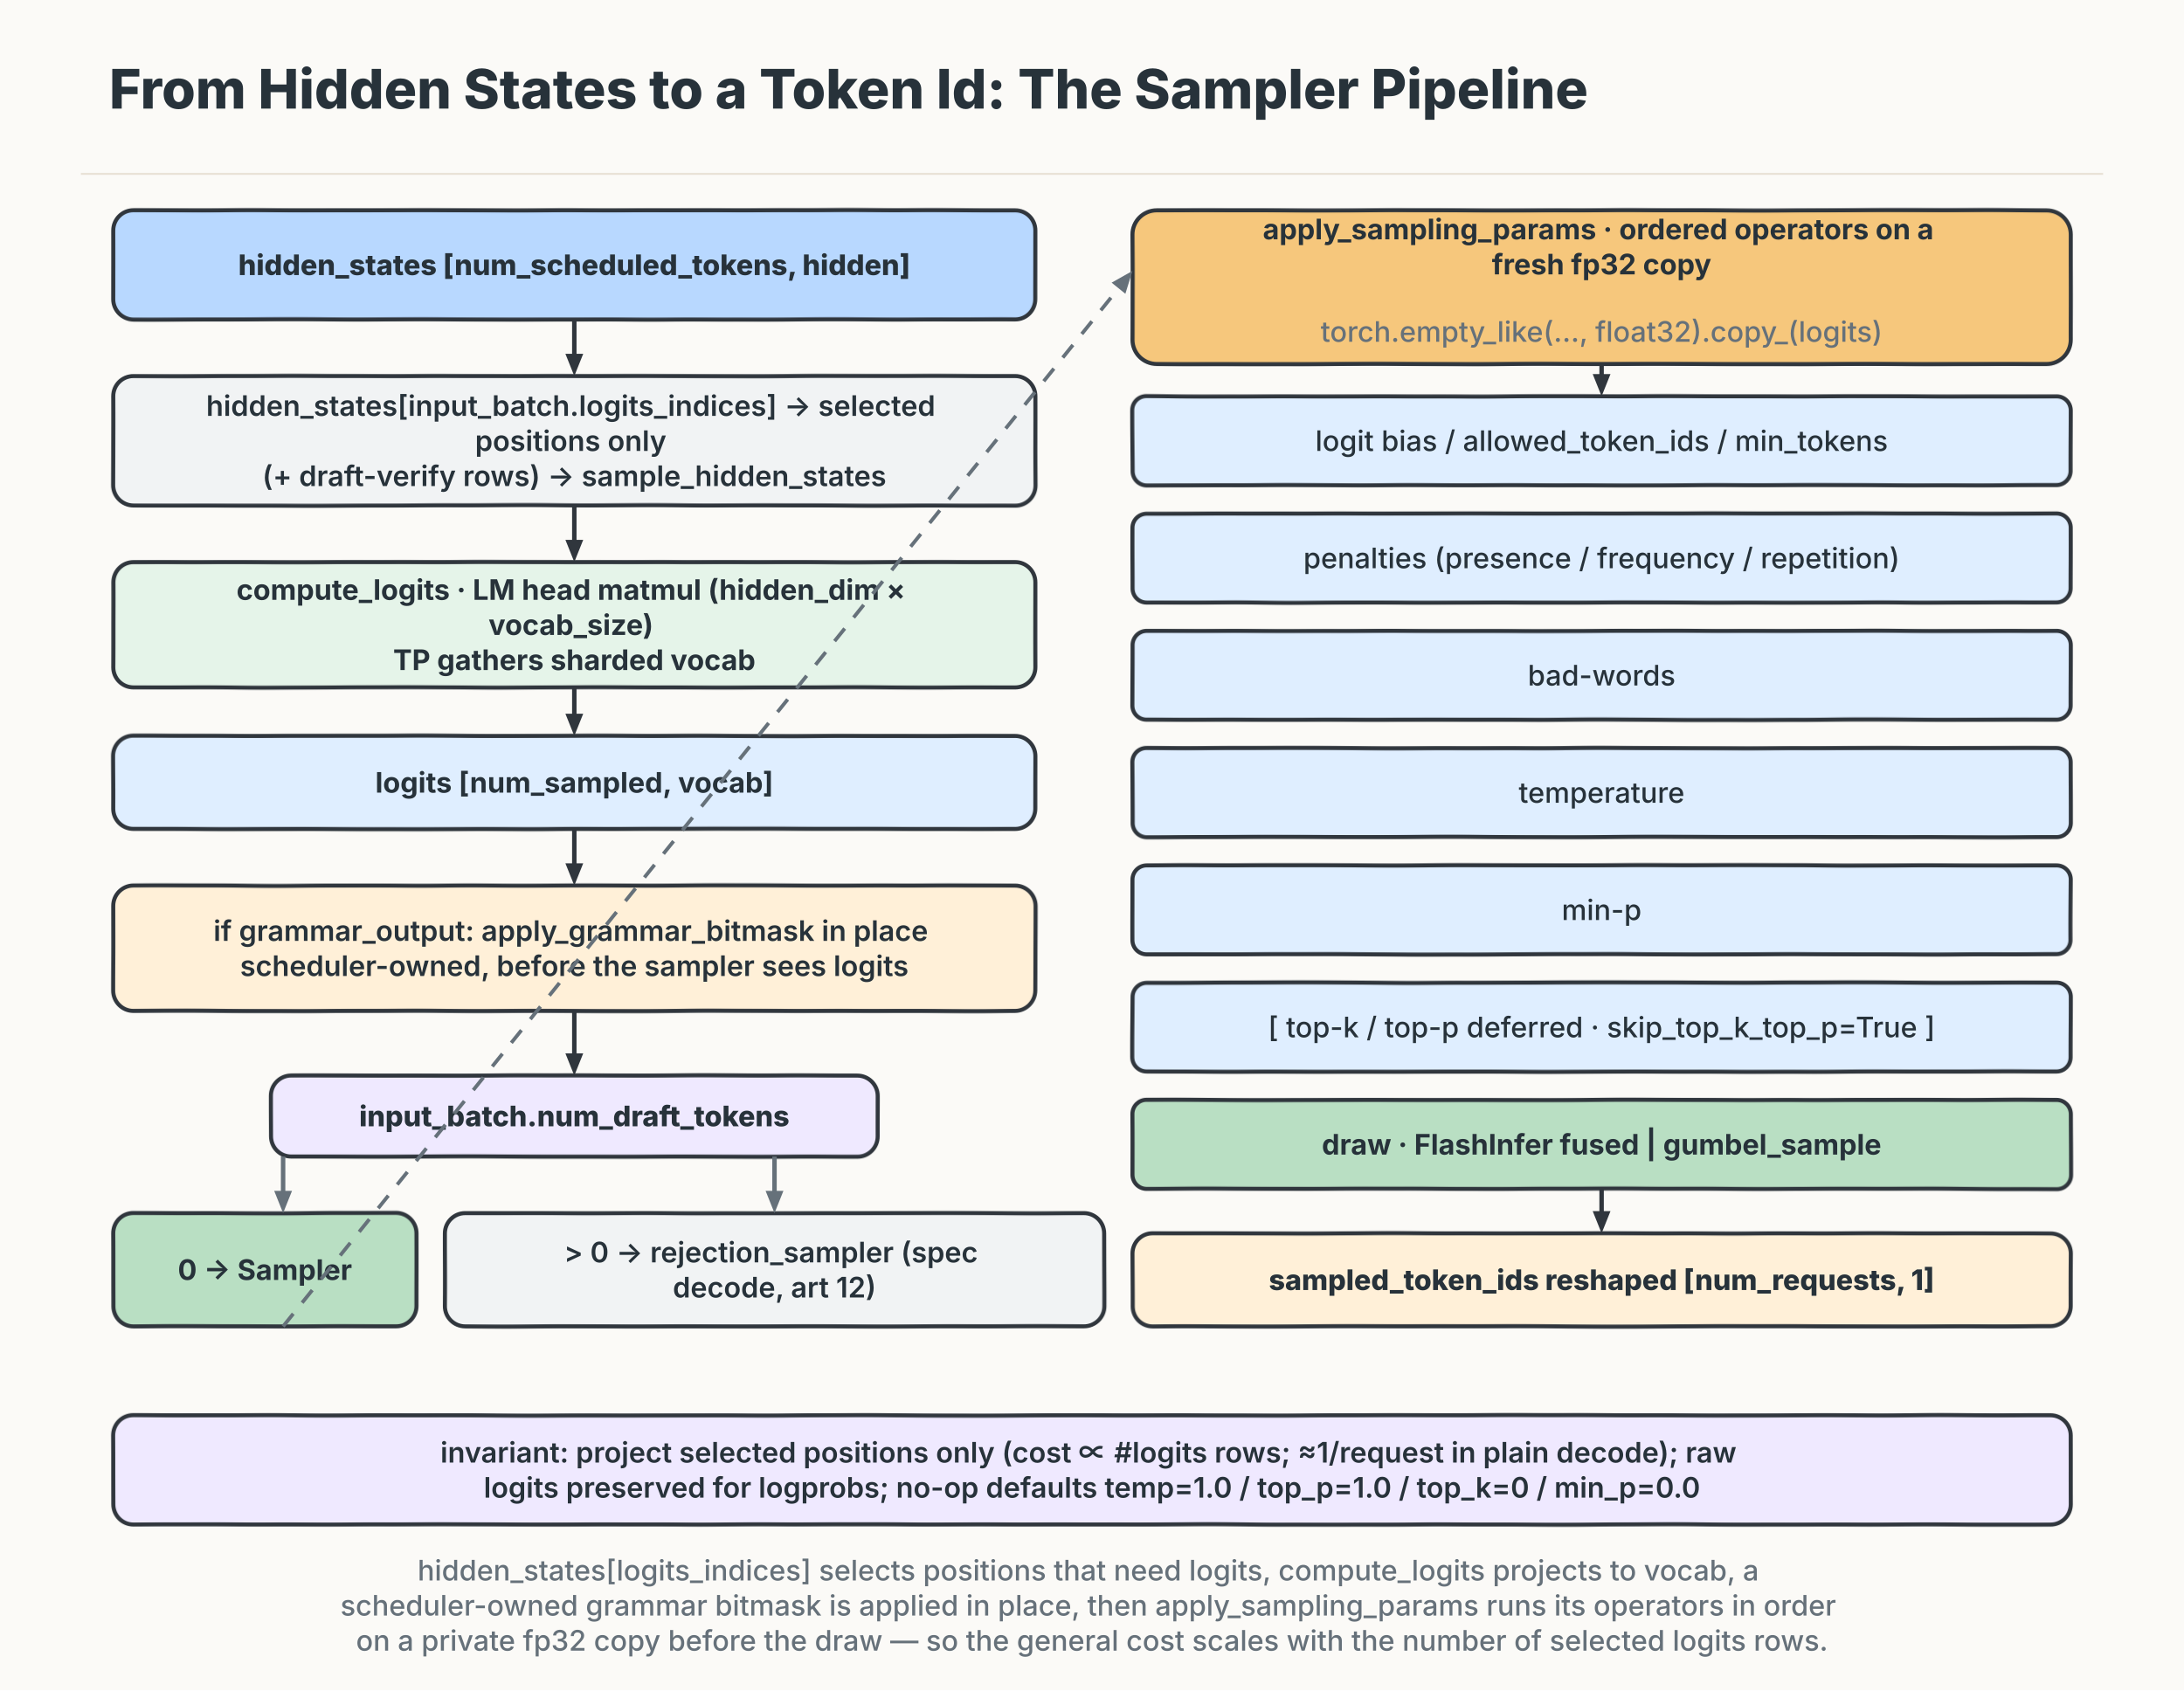
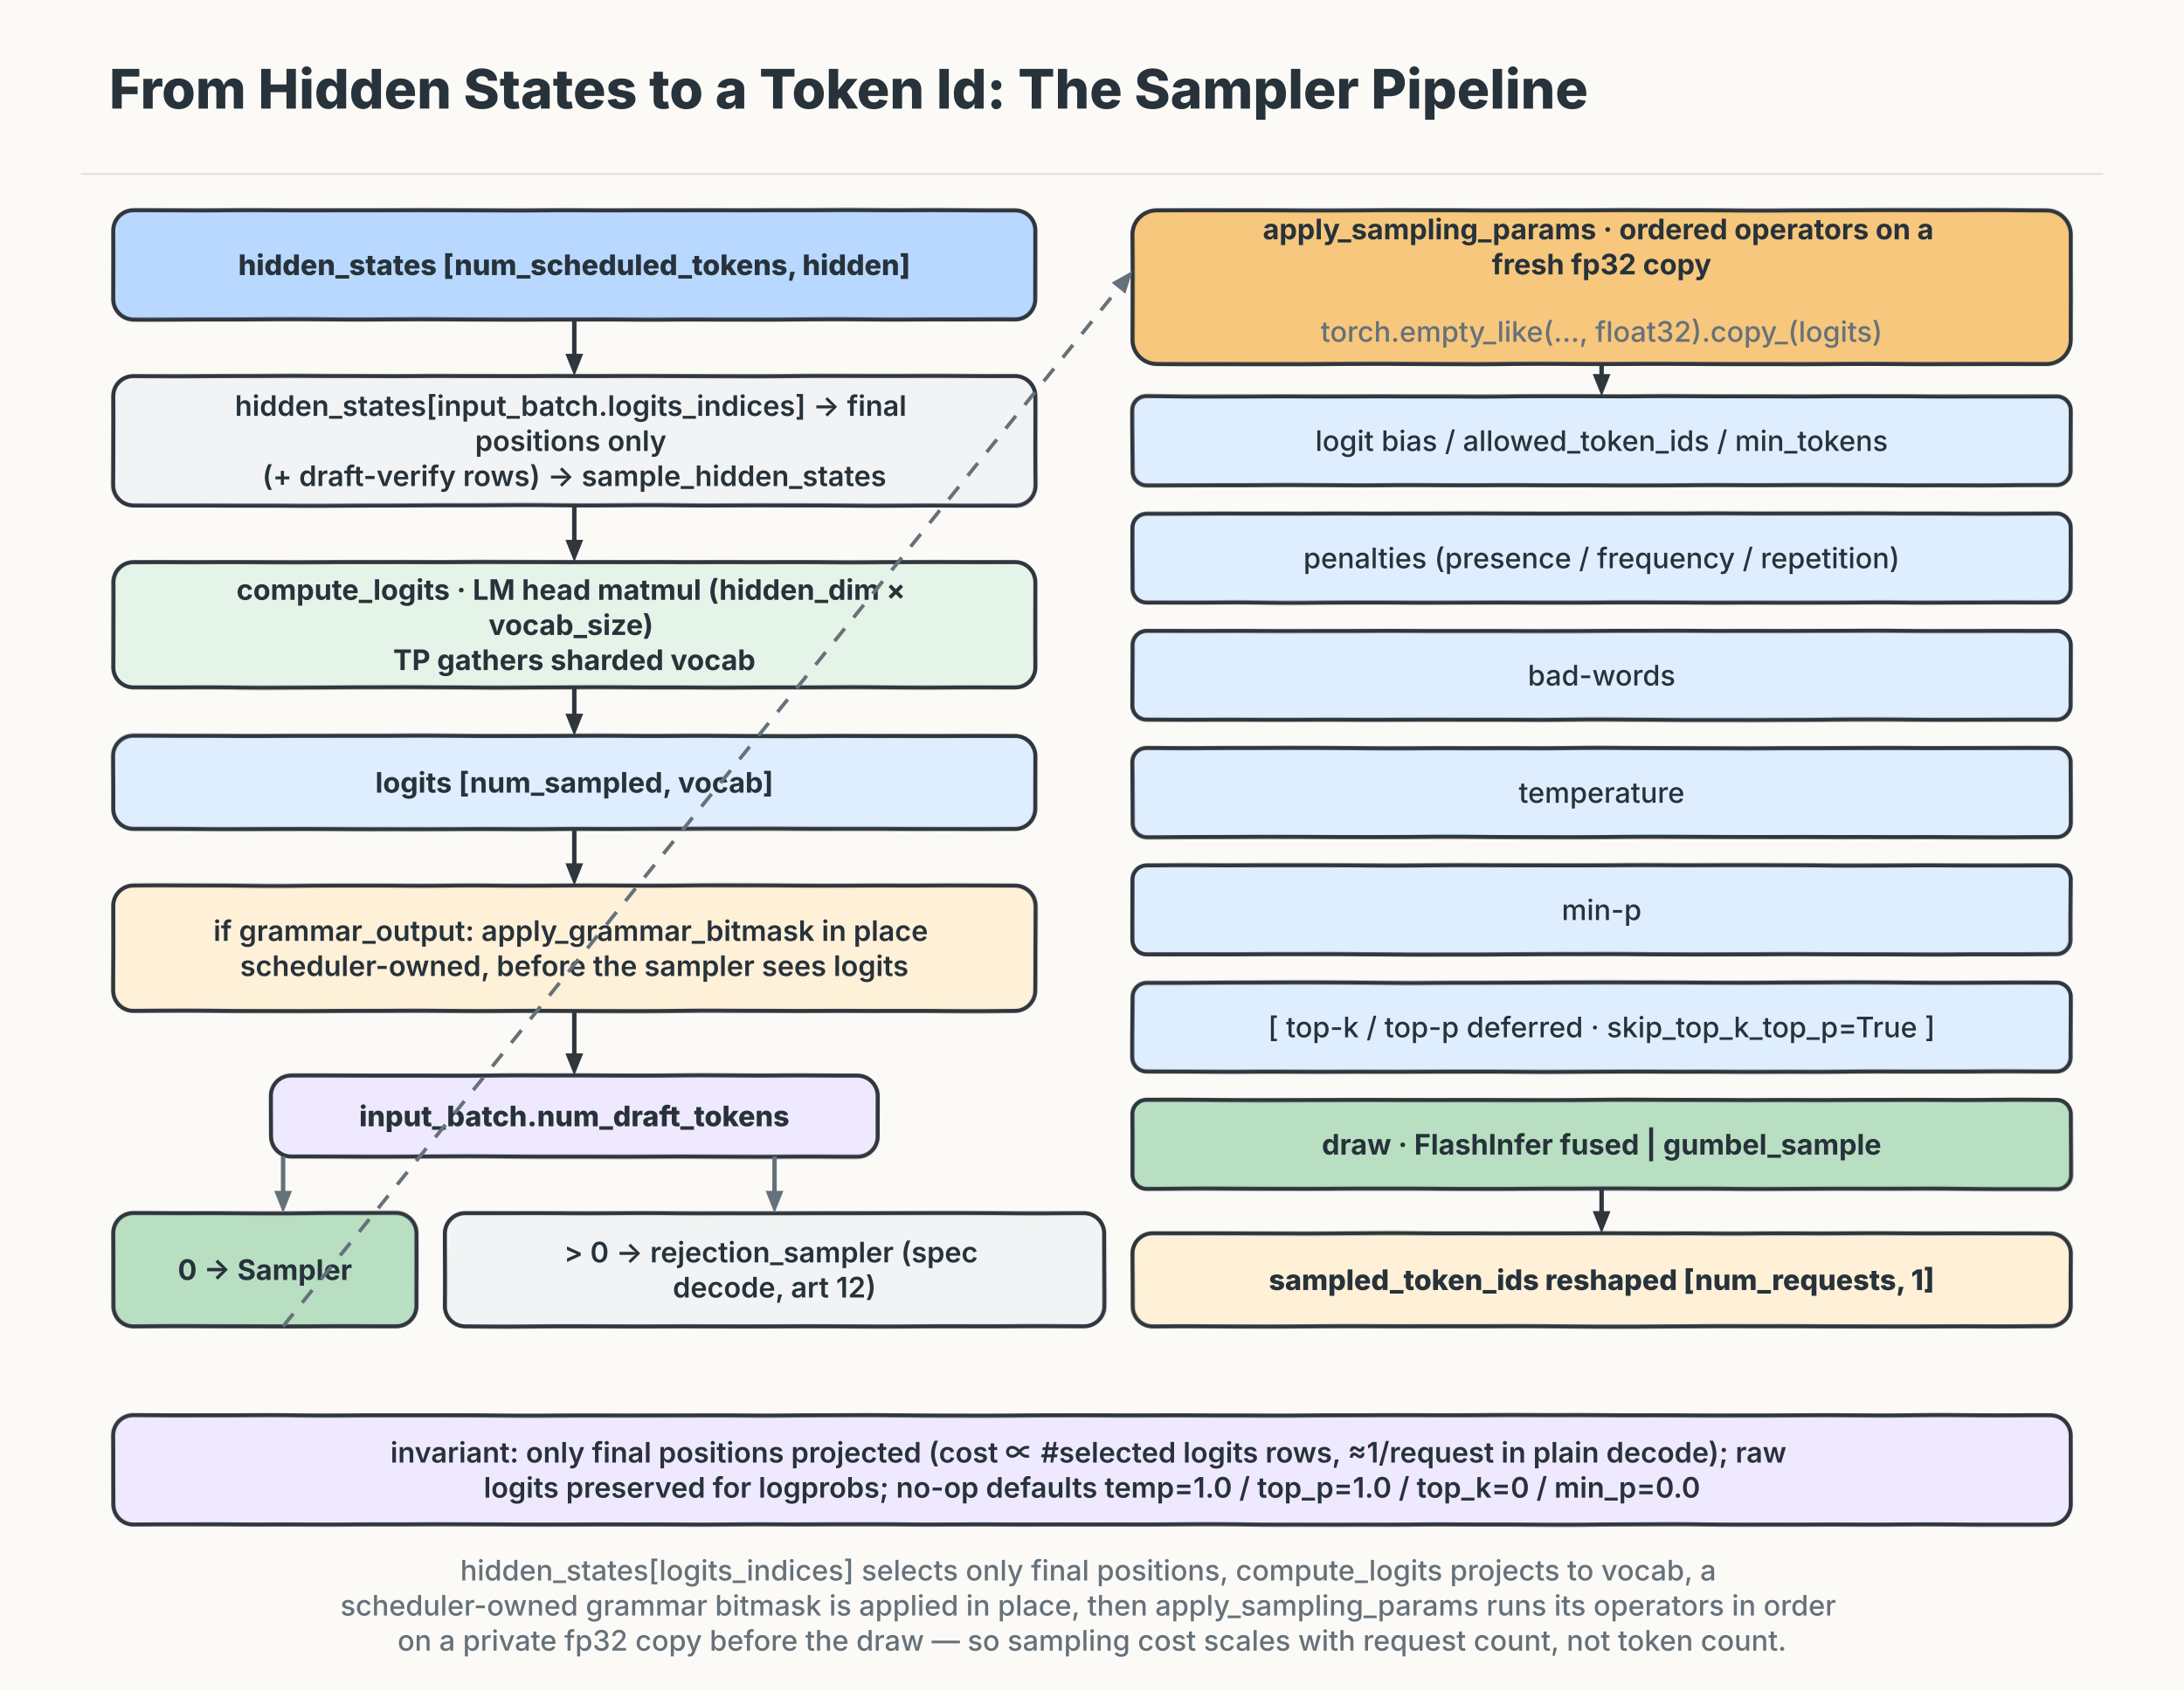
<svg xmlns="http://www.w3.org/2000/svg" width="1080" height="836" viewBox="0 0 1080 836" role="img" aria-label="From Hidden States to a Token Id: The Sampler Pipeline">
  <defs>
    <filter id="roughen">
      <feTurbulence type="fractalNoise" baseFrequency="0.018" numOctaves="2" seed="7" result="noise" />
      <feDisplacementMap in="SourceGraphic" in2="noise" scale="0.55" />
    </filter>
    <marker id="arrow" viewBox="0 0 12 12" refX="9.2" refY="6" markerUnits="userSpaceOnUse" markerWidth="12" markerHeight="12" orient="auto-start-reverse">
      <path d="M 1.5 2 L 11 6 L 1.5 10 z" fill="#30363d" />
    </marker>
    <style>
    text { font-family: Inter, -apple-system, BlinkMacSystemFont, "Segoe UI", "PingFang SC", "Noto Sans CJK SC", Arial, sans-serif; }
    .rough { filter: url(#roughen); }
  </style>
  </defs>
  <rect width="1080" height="836" fill="#fbfaf7" />
  <path d="M 40 86 H 1040" stroke="#e9e2d7" stroke-width="1" />
  <text x="54" y="53.72" text-anchor="start" font-size="27" font-weight="800" fill="#27323a">
    <tspan x="54" dy="0">From Hidden States to a Token Id: The Sampler Pipeline</tspan>
  </text>
  <rect class="rough" x="56" y="104" width="456" height="54" rx="10" fill="#b8d8ff" stroke="#30363d" stroke-width="2" />
  <text x="284" y="136.04" text-anchor="middle" font-size="14" font-weight="800" fill="#27323a">
    <tspan x="284" dy="0">hidden_states  [num_scheduled_tokens, hidden]</tspan>
  </text>
  <rect class="rough" x="56" y="186" width="456" height="64" rx="10" fill="#f1f3f4" stroke="#30363d" stroke-width="2" />
  <text x="284" y="205.68" text-anchor="middle" font-size="14" font-weight="600" fill="#27323a">
-     <tspan x="284" dy="0">hidden_states[input_batch.logits_indices] → selected</tspan>
+     <tspan x="284" dy="0">hidden_states[input_batch.logits_indices] → final</tspan>
    <tspan x="284" dy="17.36">positions only</tspan>
    <tspan x="284" dy="17.36">(+ draft-verify rows) → sample_hidden_states</tspan>
  </text>
  <path d="M 284 158 L 284.0 179.0" fill="none" stroke="#30363d" stroke-width="2.2" />
  <path d="M 284 186 L 279.6 175.0 L 288.4 175.0 z" fill="#30363d" />
  <rect class="rough" x="56" y="278" width="456" height="62" rx="10" fill="#e5f4e9" stroke="#30363d" stroke-width="2" />
  <text x="284" y="296.68" text-anchor="middle" font-size="14" font-weight="700" fill="#27323a">
    <tspan x="284" dy="0">compute_logits · LM head matmul (hidden_dim ×</tspan>
    <tspan x="284" dy="17.36">vocab_size)</tspan>
    <tspan x="284" dy="17.36">TP gathers sharded vocab</tspan>
  </text>
  <path d="M 284 250 L 284.0 271.0" fill="none" stroke="#30363d" stroke-width="2.2" />
  <path d="M 284 278 L 279.6 267.0 L 288.4 267.0 z" fill="#30363d" />
  <rect class="rough" x="56" y="364" width="456" height="46" rx="10" fill="#dfeeff" stroke="#30363d" stroke-width="2" />
  <text x="284" y="392.04" text-anchor="middle" font-size="14" font-weight="700" fill="#27323a">
    <tspan x="284" dy="0">logits  [num_sampled, vocab]</tspan>
  </text>
  <path d="M 284 340 L 284.0 357.0" fill="none" stroke="#30363d" stroke-width="2.2" />
  <path d="M 284 364 L 279.6 353.0 L 288.4 353.0 z" fill="#30363d" />
  <rect class="rough" x="56" y="438" width="456" height="62" rx="10" fill="#fff0d8" stroke="#30363d" stroke-width="2" />
  <text x="284" y="465.36" text-anchor="middle" font-size="14" font-weight="600" fill="#27323a">
    <tspan x="284" dy="0">if grammar_output: apply_grammar_bitmask in place</tspan>
    <tspan x="284" dy="17.36">scheduler-owned, before the sampler sees logits</tspan>
  </text>
  <path d="M 284 410 L 284.0 431.0" fill="none" stroke="#30363d" stroke-width="2.2" />
  <path d="M 284 438 L 279.6 427.0 L 288.4 427.0 z" fill="#30363d" />
  <path d="M 284 500 L 284.0 525.0" fill="none" stroke="#30363d" stroke-width="2.2" />
  <path d="M 284 532 L 279.6 521.0 L 288.4 521.0 z" fill="#30363d" />
  <rect class="rough" x="134" y="532" width="300" height="40" rx="10" fill="#efe9ff" stroke="#30363d" stroke-width="2" />
  <text x="284" y="557.04" text-anchor="middle" font-size="14" font-weight="800" fill="#27323a">
    <tspan x="284" dy="0">input_batch.num_draft_tokens</tspan>
  </text>
  <rect class="rough" x="56" y="600" width="150" height="56" rx="10" fill="#b9dfc3" stroke="#30363d" stroke-width="2" />
  <text x="131" y="633.04" text-anchor="middle" font-size="14" font-weight="700" fill="#27323a">
    <tspan x="131" dy="0">0 → Sampler</tspan>
  </text>
  <rect class="rough" x="220" y="600" width="326" height="56" rx="10" fill="#f1f3f4" stroke="#30363d" stroke-width="2" />
  <text x="383" y="624.36" text-anchor="middle" font-size="14" font-weight="600" fill="#27323a">
    <tspan x="383" dy="0">&gt; 0 → rejection_sampler  (spec</tspan>
    <tspan x="383" dy="17.36">decode, art 12)</tspan>
  </text>
  <path d="M 140 572 L 140.0 593.0" fill="none" stroke="#66717a" stroke-width="2.2" />
  <path d="M 140 600 L 135.6 589.0 L 144.4 589.0 z" fill="#66717a" />
  <path d="M 383 572 L 383.0 593.0" fill="none" stroke="#66717a" stroke-width="2.2" />
  <path d="M 383 600 L 378.6 589.0 L 387.4 589.0 z" fill="#66717a" />
  <rect class="rough" x="560" y="104" width="464" height="76" rx="12" fill="#f6c77c" stroke="#30363d" stroke-width="2" />
  <text x="792" y="118.36" text-anchor="middle" font-size="14" font-weight="700" fill="#27323a">
    <tspan x="792" dy="0">apply_sampling_params  ·  ordered operators on a</tspan>
    <tspan x="792" dy="17.36">fresh fp32 copy</tspan>
  </text>
  <text x="792" y="169.04" text-anchor="middle" font-size="14" font-weight="500" fill="#66717a">
    <tspan x="792" dy="0">torch.empty_like(..., float32).copy_(logits)</tspan>
  </text>
  <rect class="rough" x="560" y="196" width="464" height="44" rx="7" fill="#dfeeff" stroke="#30363d" stroke-width="2" />
  <text x="792" y="223.04" text-anchor="middle" font-size="14" font-weight="500" fill="#27323a">
    <tspan x="792" dy="0">logit bias / allowed_token_ids / min_tokens</tspan>
  </text>
  <rect class="rough" x="560" y="254" width="464" height="44" rx="7" fill="#dfeeff" stroke="#30363d" stroke-width="2" />
  <text x="792" y="281.04" text-anchor="middle" font-size="14" font-weight="500" fill="#27323a">
    <tspan x="792" dy="0">penalties (presence / frequency / repetition)</tspan>
  </text>
  <rect class="rough" x="560" y="312" width="464" height="44" rx="7" fill="#dfeeff" stroke="#30363d" stroke-width="2" />
  <text x="792" y="339.04" text-anchor="middle" font-size="14" font-weight="500" fill="#27323a">
    <tspan x="792" dy="0">bad-words</tspan>
  </text>
  <rect class="rough" x="560" y="370" width="464" height="44" rx="7" fill="#dfeeff" stroke="#30363d" stroke-width="2" />
  <text x="792" y="397.04" text-anchor="middle" font-size="14" font-weight="500" fill="#27323a">
    <tspan x="792" dy="0">temperature</tspan>
  </text>
  <rect class="rough" x="560" y="428" width="464" height="44" rx="7" fill="#dfeeff" stroke="#30363d" stroke-width="2" />
  <text x="792" y="455.04" text-anchor="middle" font-size="14" font-weight="500" fill="#27323a">
    <tspan x="792" dy="0">min-p</tspan>
  </text>
  <rect class="rough" x="560" y="486" width="464" height="44" rx="7" fill="#dfeeff" stroke="#30363d" stroke-width="2" />
  <text x="792" y="513.04" text-anchor="middle" font-size="14" font-weight="500" fill="#27323a">
    <tspan x="792" dy="0">[ top-k / top-p deferred · skip_top_k_top_p=True ]</tspan>
  </text>
  <rect class="rough" x="560" y="544" width="464" height="44" rx="7" fill="#b9dfc3" stroke="#30363d" stroke-width="2" />
  <text x="792" y="571.04" text-anchor="middle" font-size="14" font-weight="700" fill="#27323a">
    <tspan x="792" dy="0">draw · FlashInfer fused | gumbel_sample</tspan>
  </text>
  <path d="M 792 180 L 792.0 189.0" fill="none" stroke="#30363d" stroke-width="2.2" />
  <path d="M 792 196 L 787.6 185.0 L 796.4 185.0 z" fill="#30363d" />
  <rect class="rough" x="560" y="610" width="464" height="46" rx="10" fill="#fff0d8" stroke="#30363d" stroke-width="2" />
  <text x="792" y="638.04" text-anchor="middle" font-size="14" font-weight="800" fill="#27323a">
    <tspan x="792" dy="0">sampled_token_ids  reshaped [num_requests, 1]</tspan>
  </text>
  <path d="M 792 588 L 792.0 603.0" fill="none" stroke="#30363d" stroke-width="2.2" />
  <path d="M 792 610 L 787.6 599.0 L 796.4 599.0 z" fill="#30363d" />
  <path d="M 140 656 L 555.6 139.5" fill="none" stroke="#66717a" stroke-width="1.8" stroke-dasharray="8 7" />
  <path d="M 560 134 L 556.5 145.3 L 549.7 139.8 z" fill="#66717a" />
  <rect class="rough" x="56" y="700" width="968" height="54" rx="10" fill="#efe9ff" stroke="#30363d" stroke-width="2" />
  <text x="540" y="723.36" text-anchor="middle" font-size="14" font-weight="600" fill="#27323a">
-     <tspan x="540" dy="0">invariant: project selected positions only (cost ∝ #logits rows; ≈1/request in plain decode); raw</tspan>
+     <tspan x="540" dy="0">invariant: only final positions projected (cost ∝ #selected logits rows, ≈1/request in plain decode); raw</tspan>
    <tspan x="540" dy="17.36">logits preserved for logprobs; no-op defaults temp=1.0 / top_p=1.0 / top_k=0 / min_p=0.0</tspan>
  </text>
  <text x="540" y="781.68" text-anchor="middle" font-size="14" font-weight="500" fill="#66717a">
-     <tspan x="540" dy="0">hidden_states[logits_indices] selects positions that need logits, compute_logits projects to vocab, a</tspan>
+     <tspan x="540" dy="0">hidden_states[logits_indices] selects only final positions, compute_logits projects to vocab, a</tspan>
    <tspan x="540" dy="17.36">scheduler-owned grammar bitmask is applied in place, then apply_sampling_params runs its operators in order</tspan>
-     <tspan x="540" dy="17.36">on a private fp32 copy before the draw — so the general cost scales with the number of selected logits rows.</tspan>
+     <tspan x="540" dy="17.36">on a private fp32 copy before the draw — so sampling cost scales with request count, not token count.</tspan>
  </text>
</svg>
